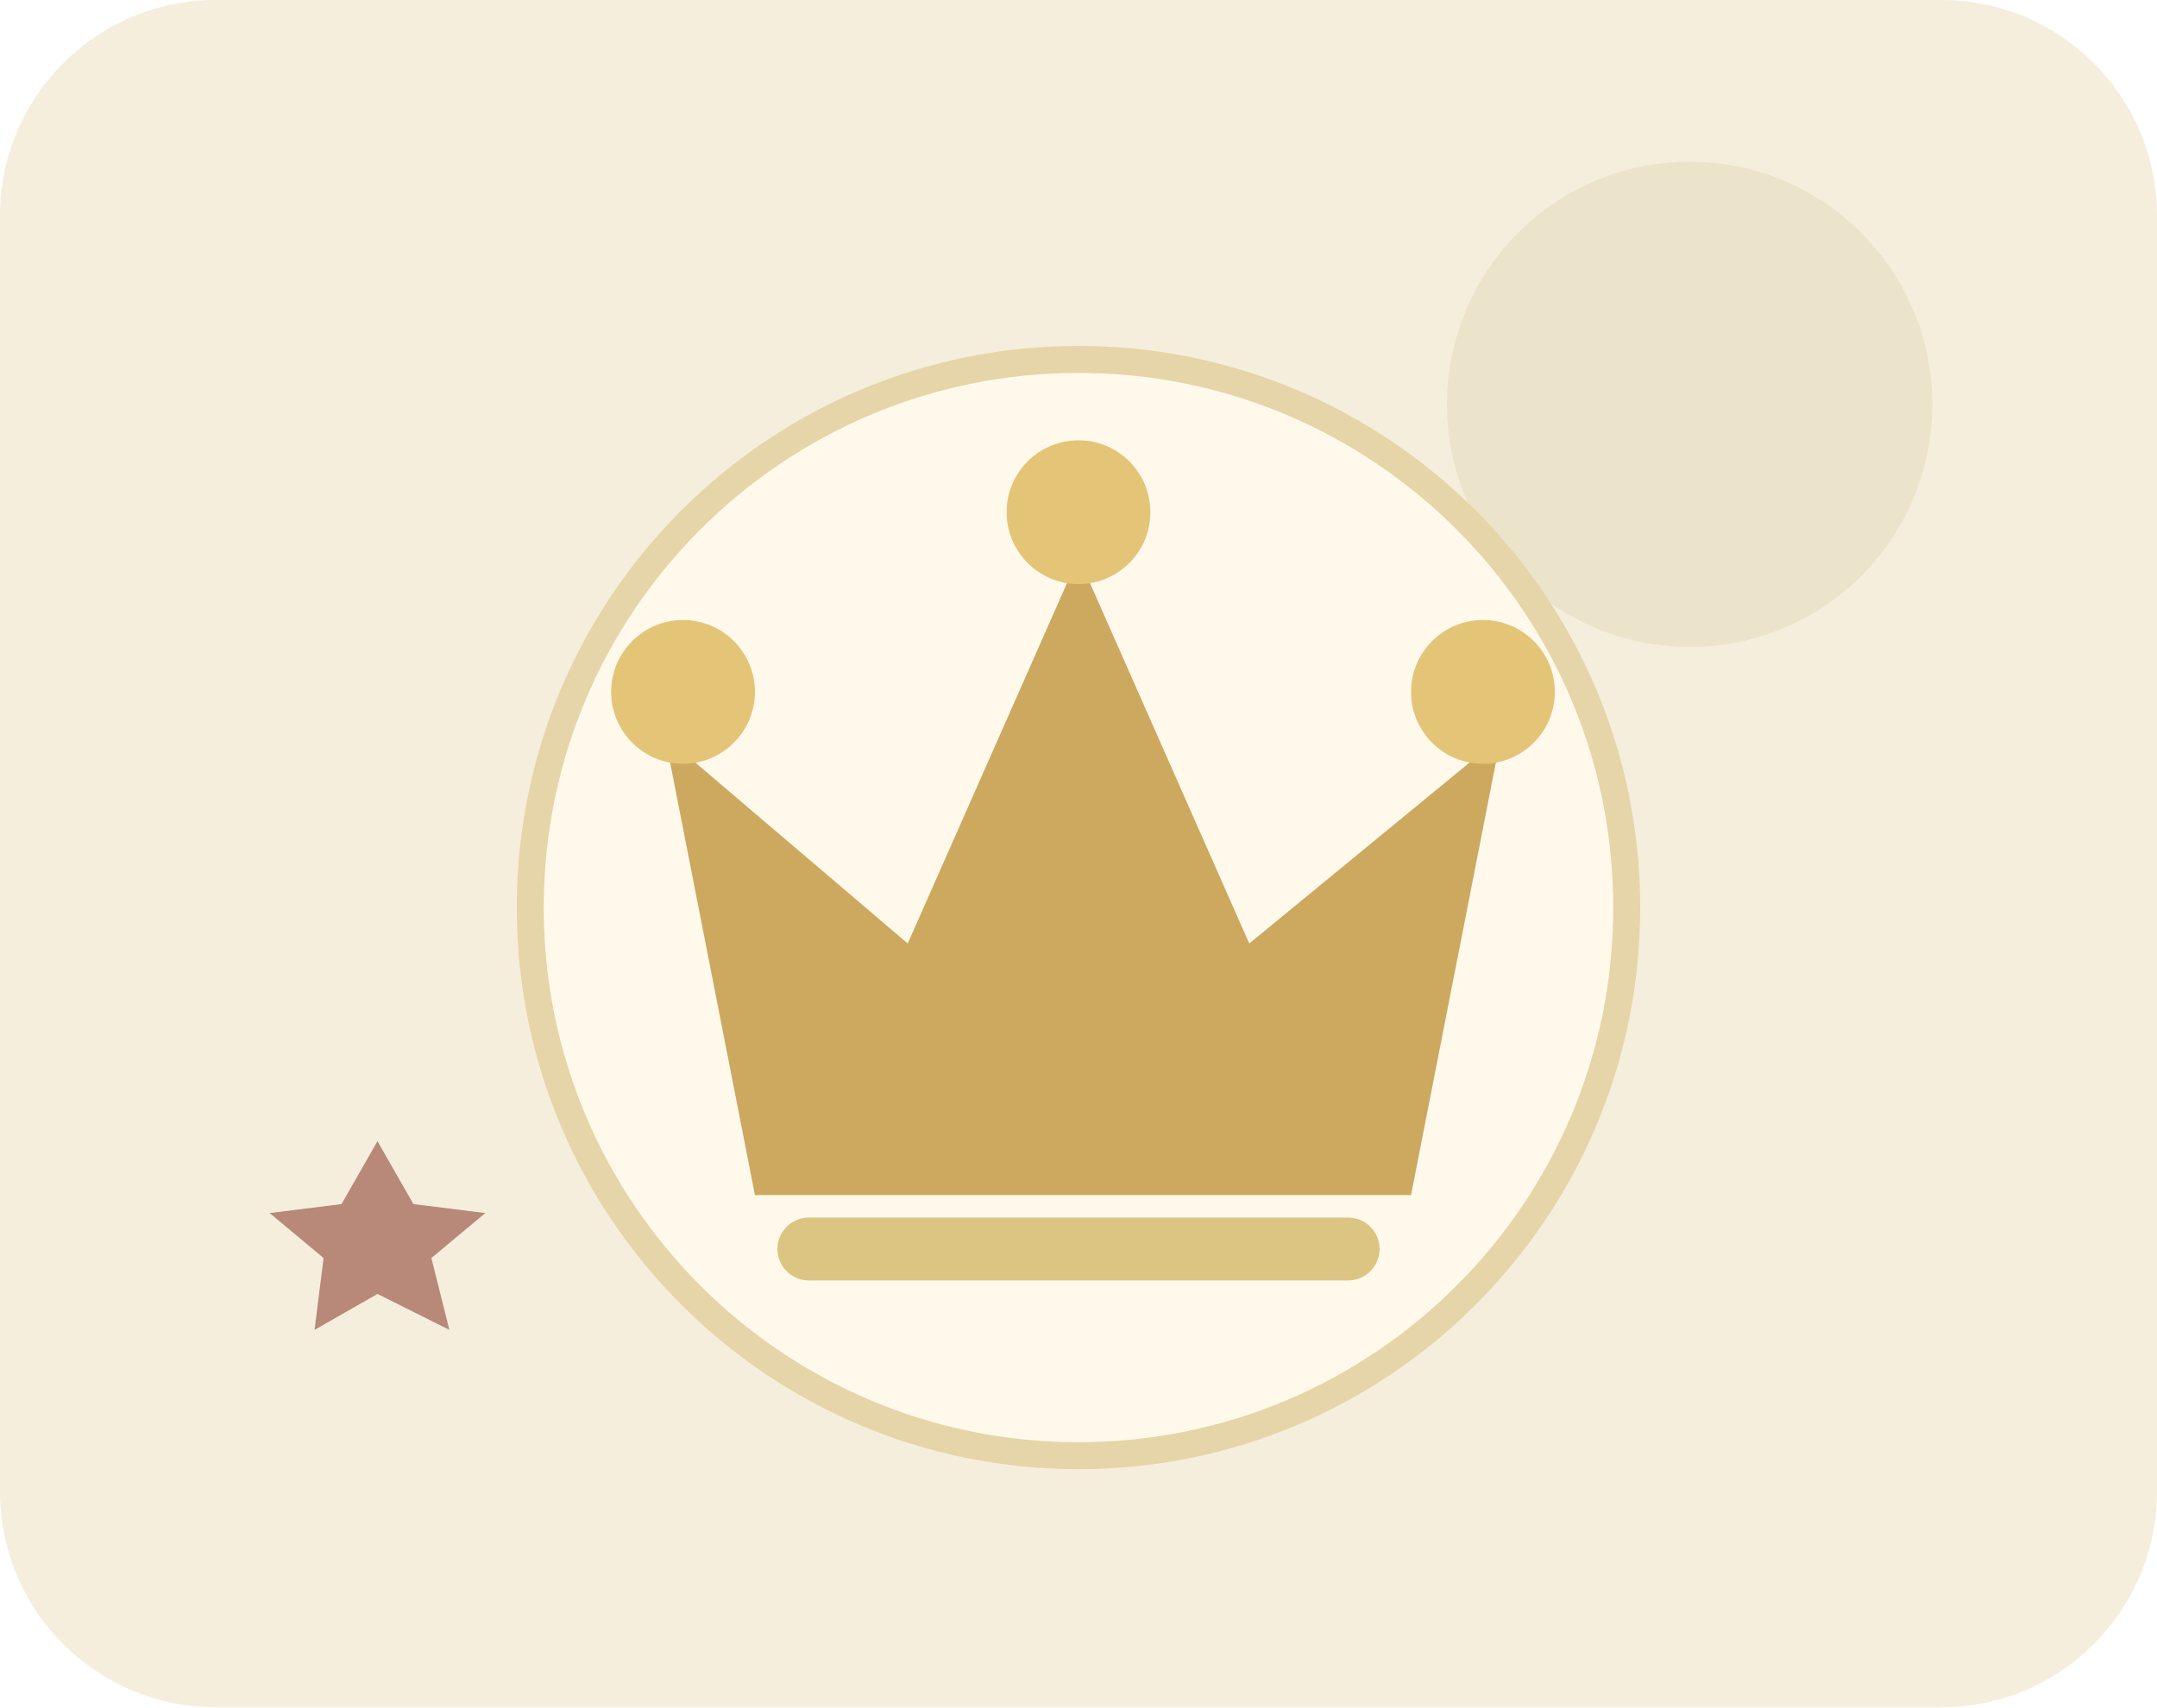
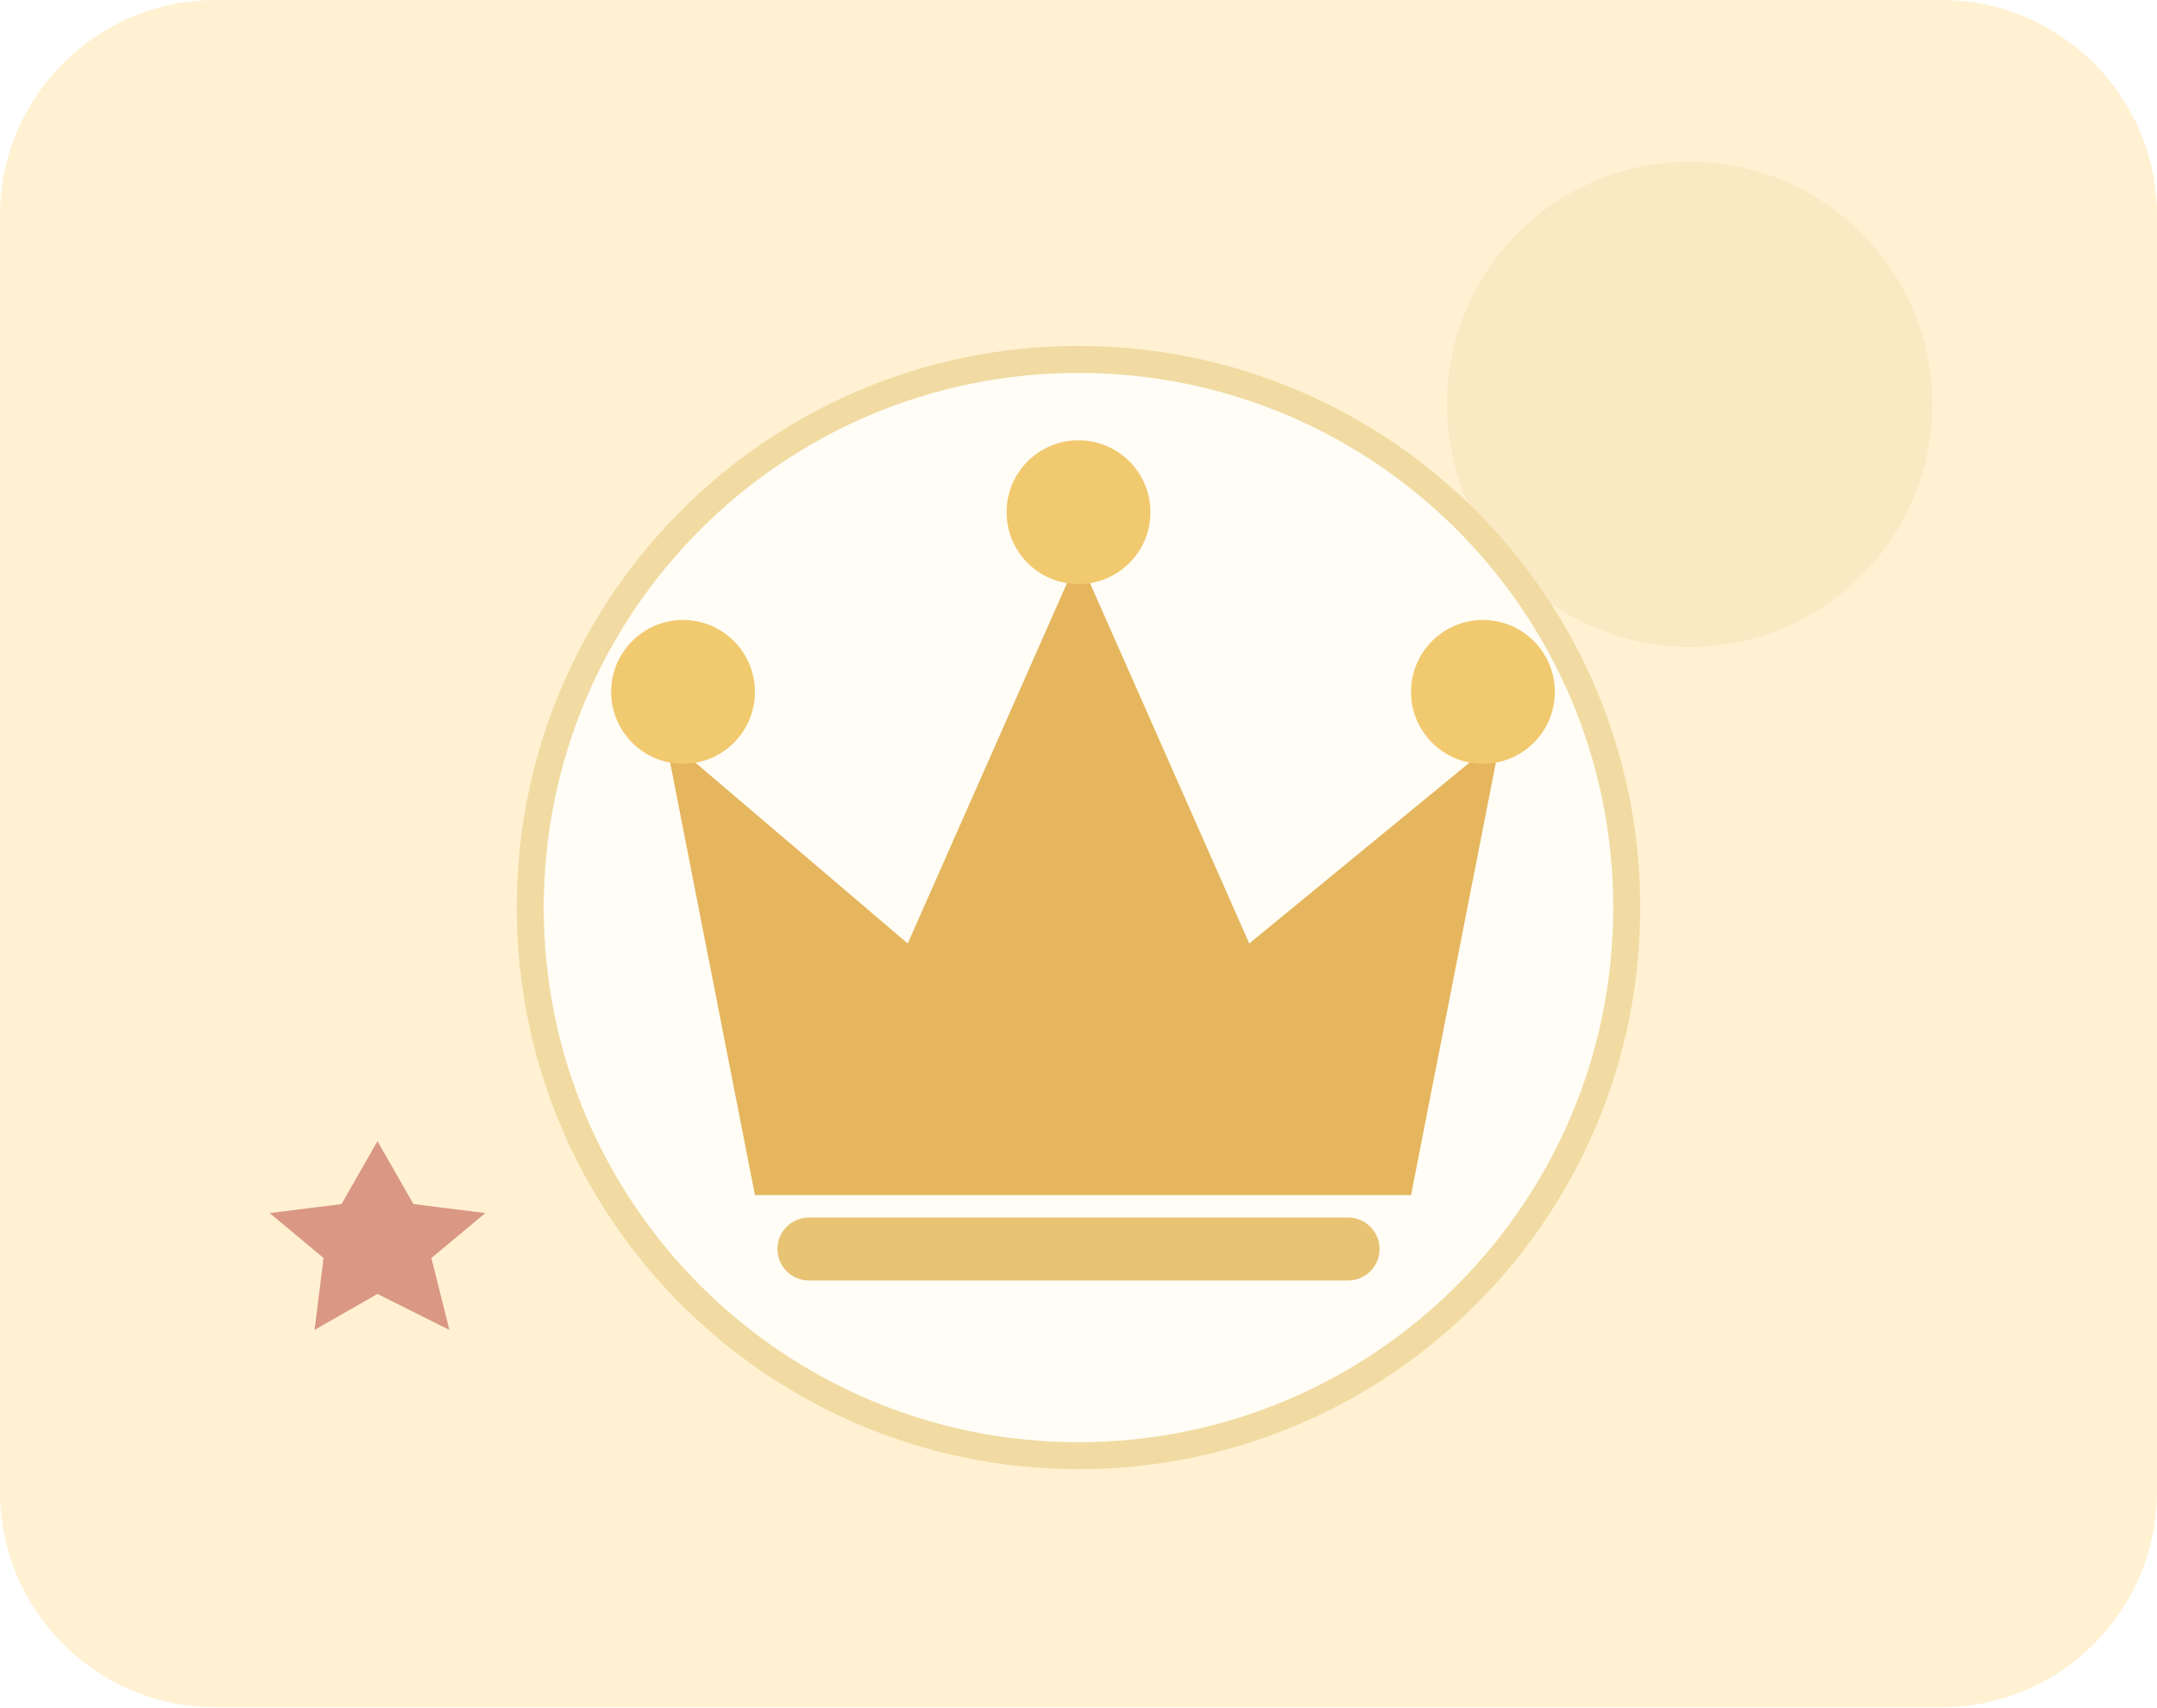
<svg xmlns="http://www.w3.org/2000/svg" width="240" height="190" viewBox="0 0 240 190" fill="none">
-   <rect width="240" height="190" rx="24" fill="#F5EEDC" />
-   <circle cx="188" cy="45" r="27" fill="#ECE3CB" />
-   <circle cx="120" cy="101" r="61" fill="#FFF9EC" stroke="#E6D5A8" stroke-width="3" />
-   <path d="m74 82 27 23 19-43 19 43 28-23-10 51H84L74 82Z" fill="#CDA85F" />
-   <circle cx="76" cy="77" r="8" fill="#E4C578" />
-   <circle cx="120" cy="57" r="8" fill="#E4C578" />
-   <circle cx="165" cy="77" r="8" fill="#E4C578" />
-   <path d="M90 139h60" stroke="#DCC582" stroke-width="7" stroke-linecap="round" />
-   <path d="m42 127 4 7 8 1-6 5 2 8-8-4-7 4 1-8-6-5 8-1 4-7Z" fill="#B88978" />
+   <rect width="240" height="190" rx="24" fill="#fff1d2" />
+   <circle cx="188" cy="45" r="27" fill="#f9eac4" />
+   <circle cx="120" cy="101" r="61" fill="#fffdf5" stroke="#f1dba2" stroke-width="3" />
+   <path d="m74 82 27 23 19-43 19 43 28-23-10 51H84L74 82Z" fill="#e5b65e" />
+   <circle cx="76" cy="77" r="8" fill="#f1c96e" />
+   <circle cx="120" cy="57" r="8" fill="#f1c96e" />
+   <circle cx="165" cy="77" r="8" fill="#f1c96e" />
+   <path d="M90 139h60" stroke="#e8c374" stroke-width="7" stroke-linecap="round" />
+   <path d="m42 127 4 7 8 1-6 5 2 8-8-4-7 4 1-8-6-5 8-1 4-7Z" fill="#d99784" />
</svg>
